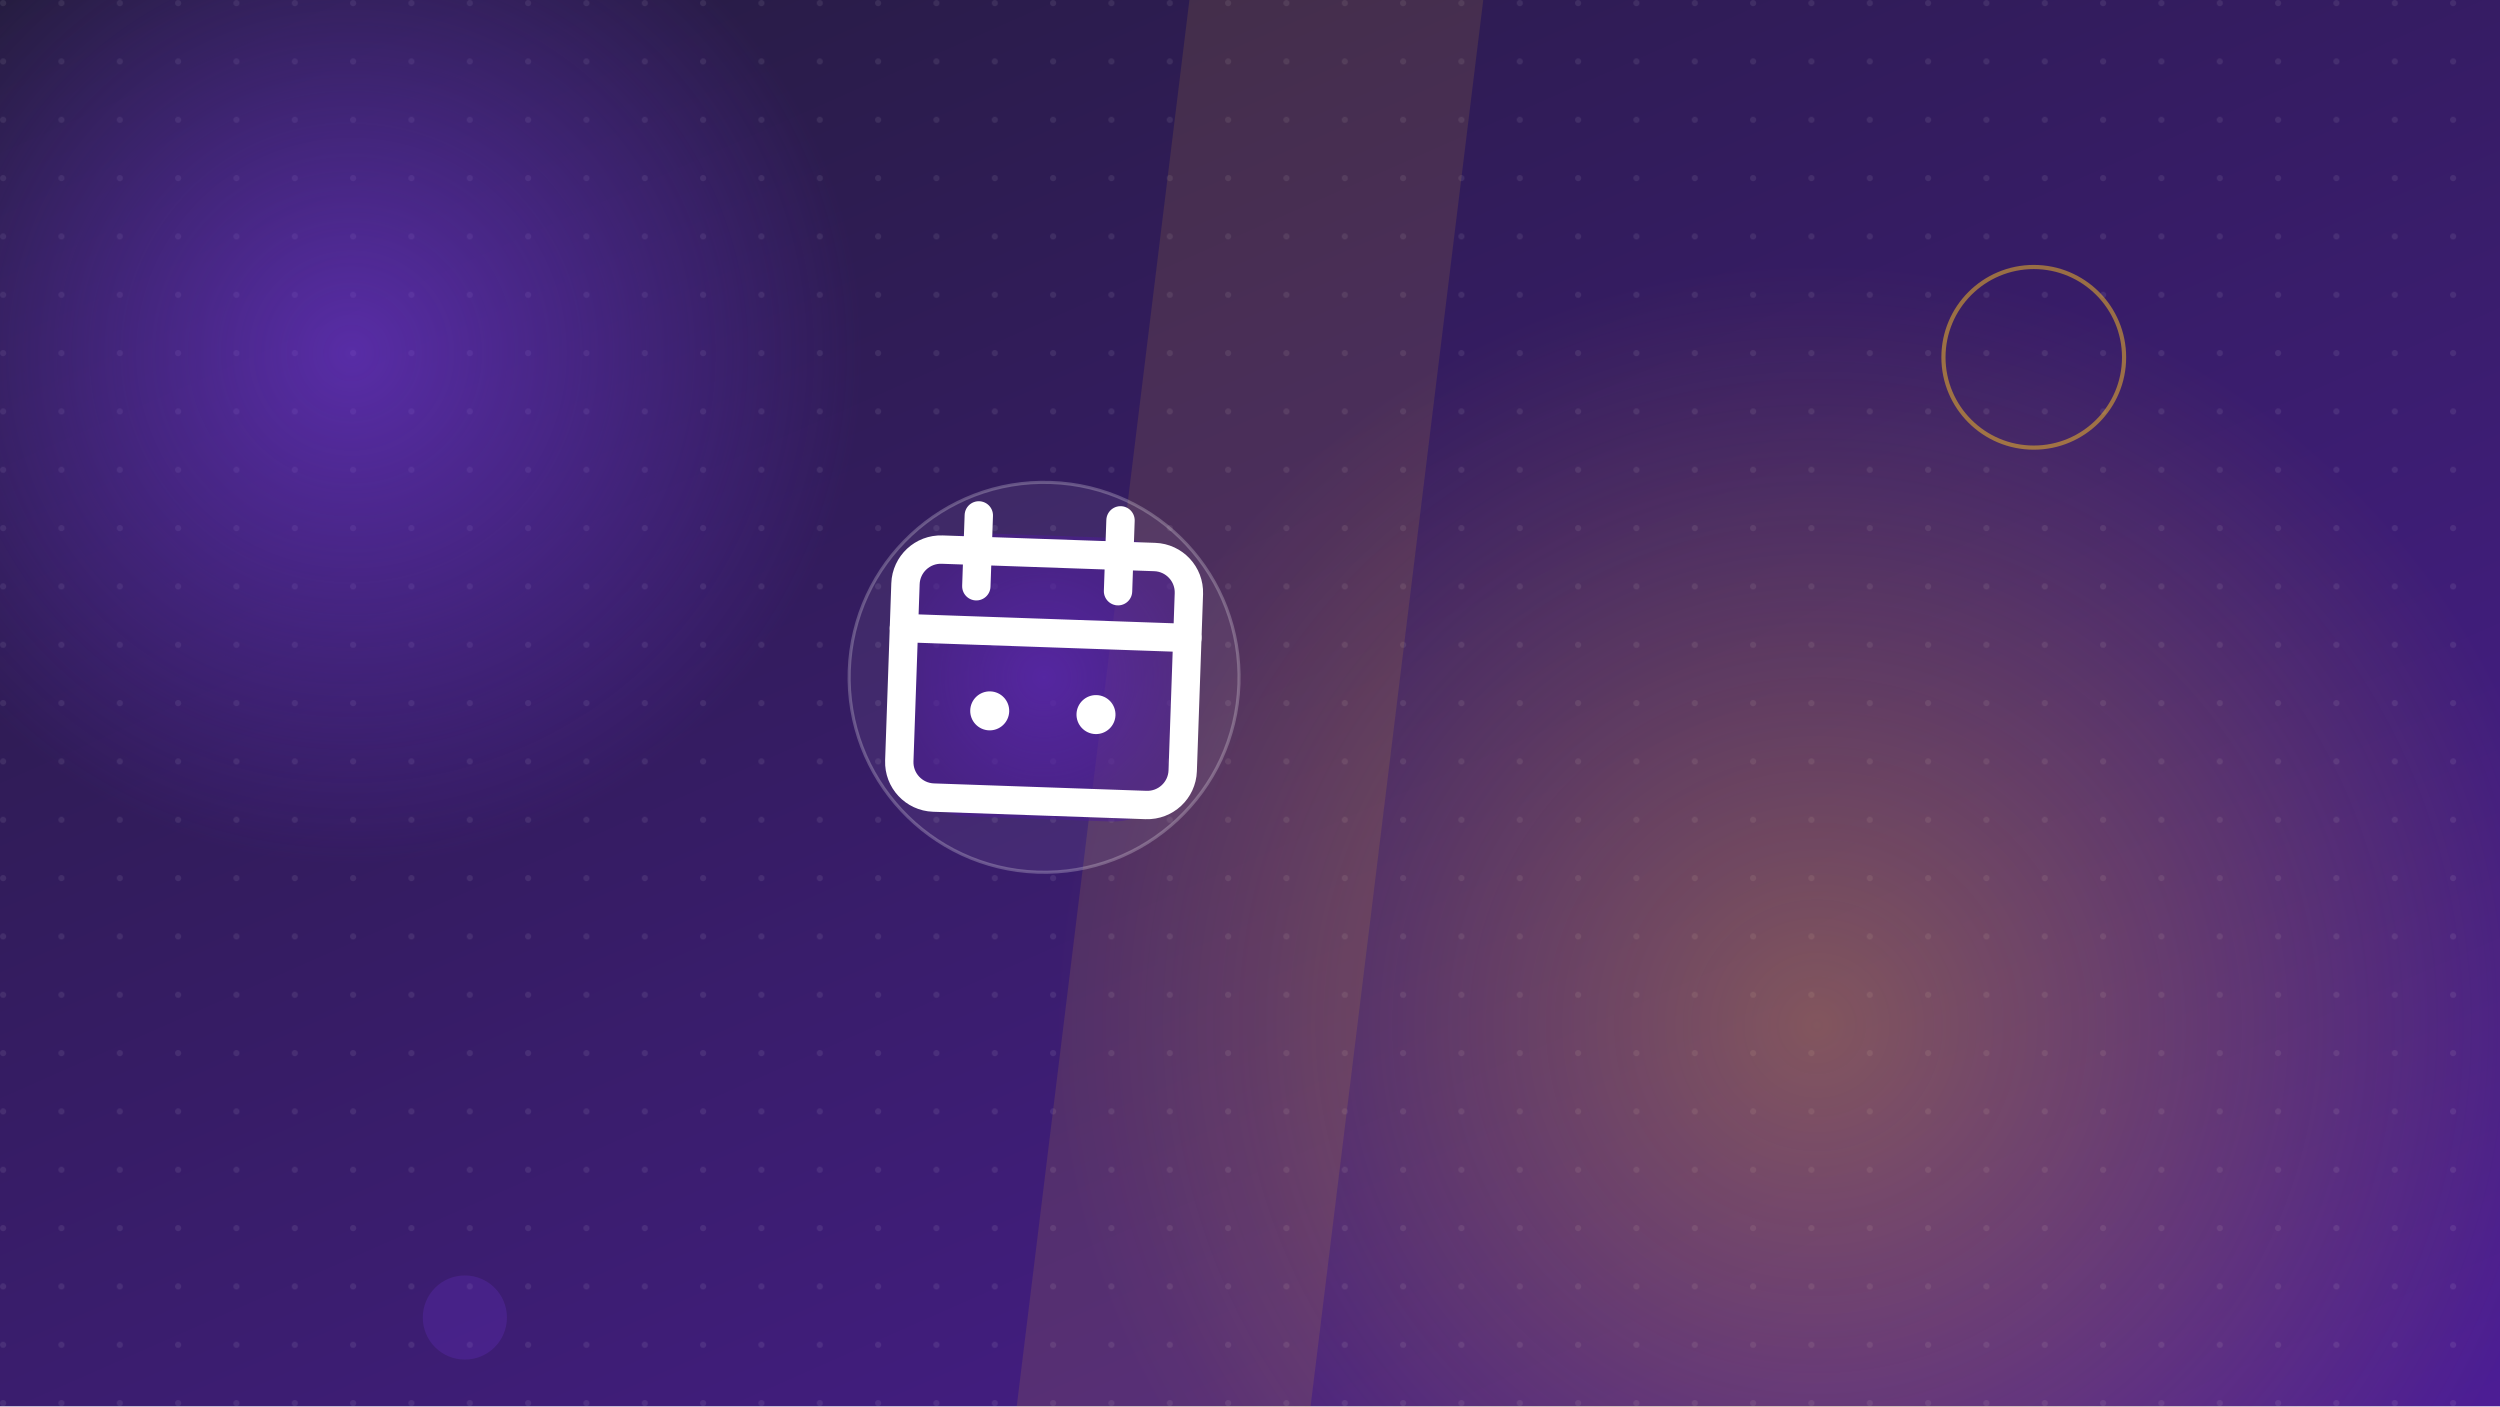
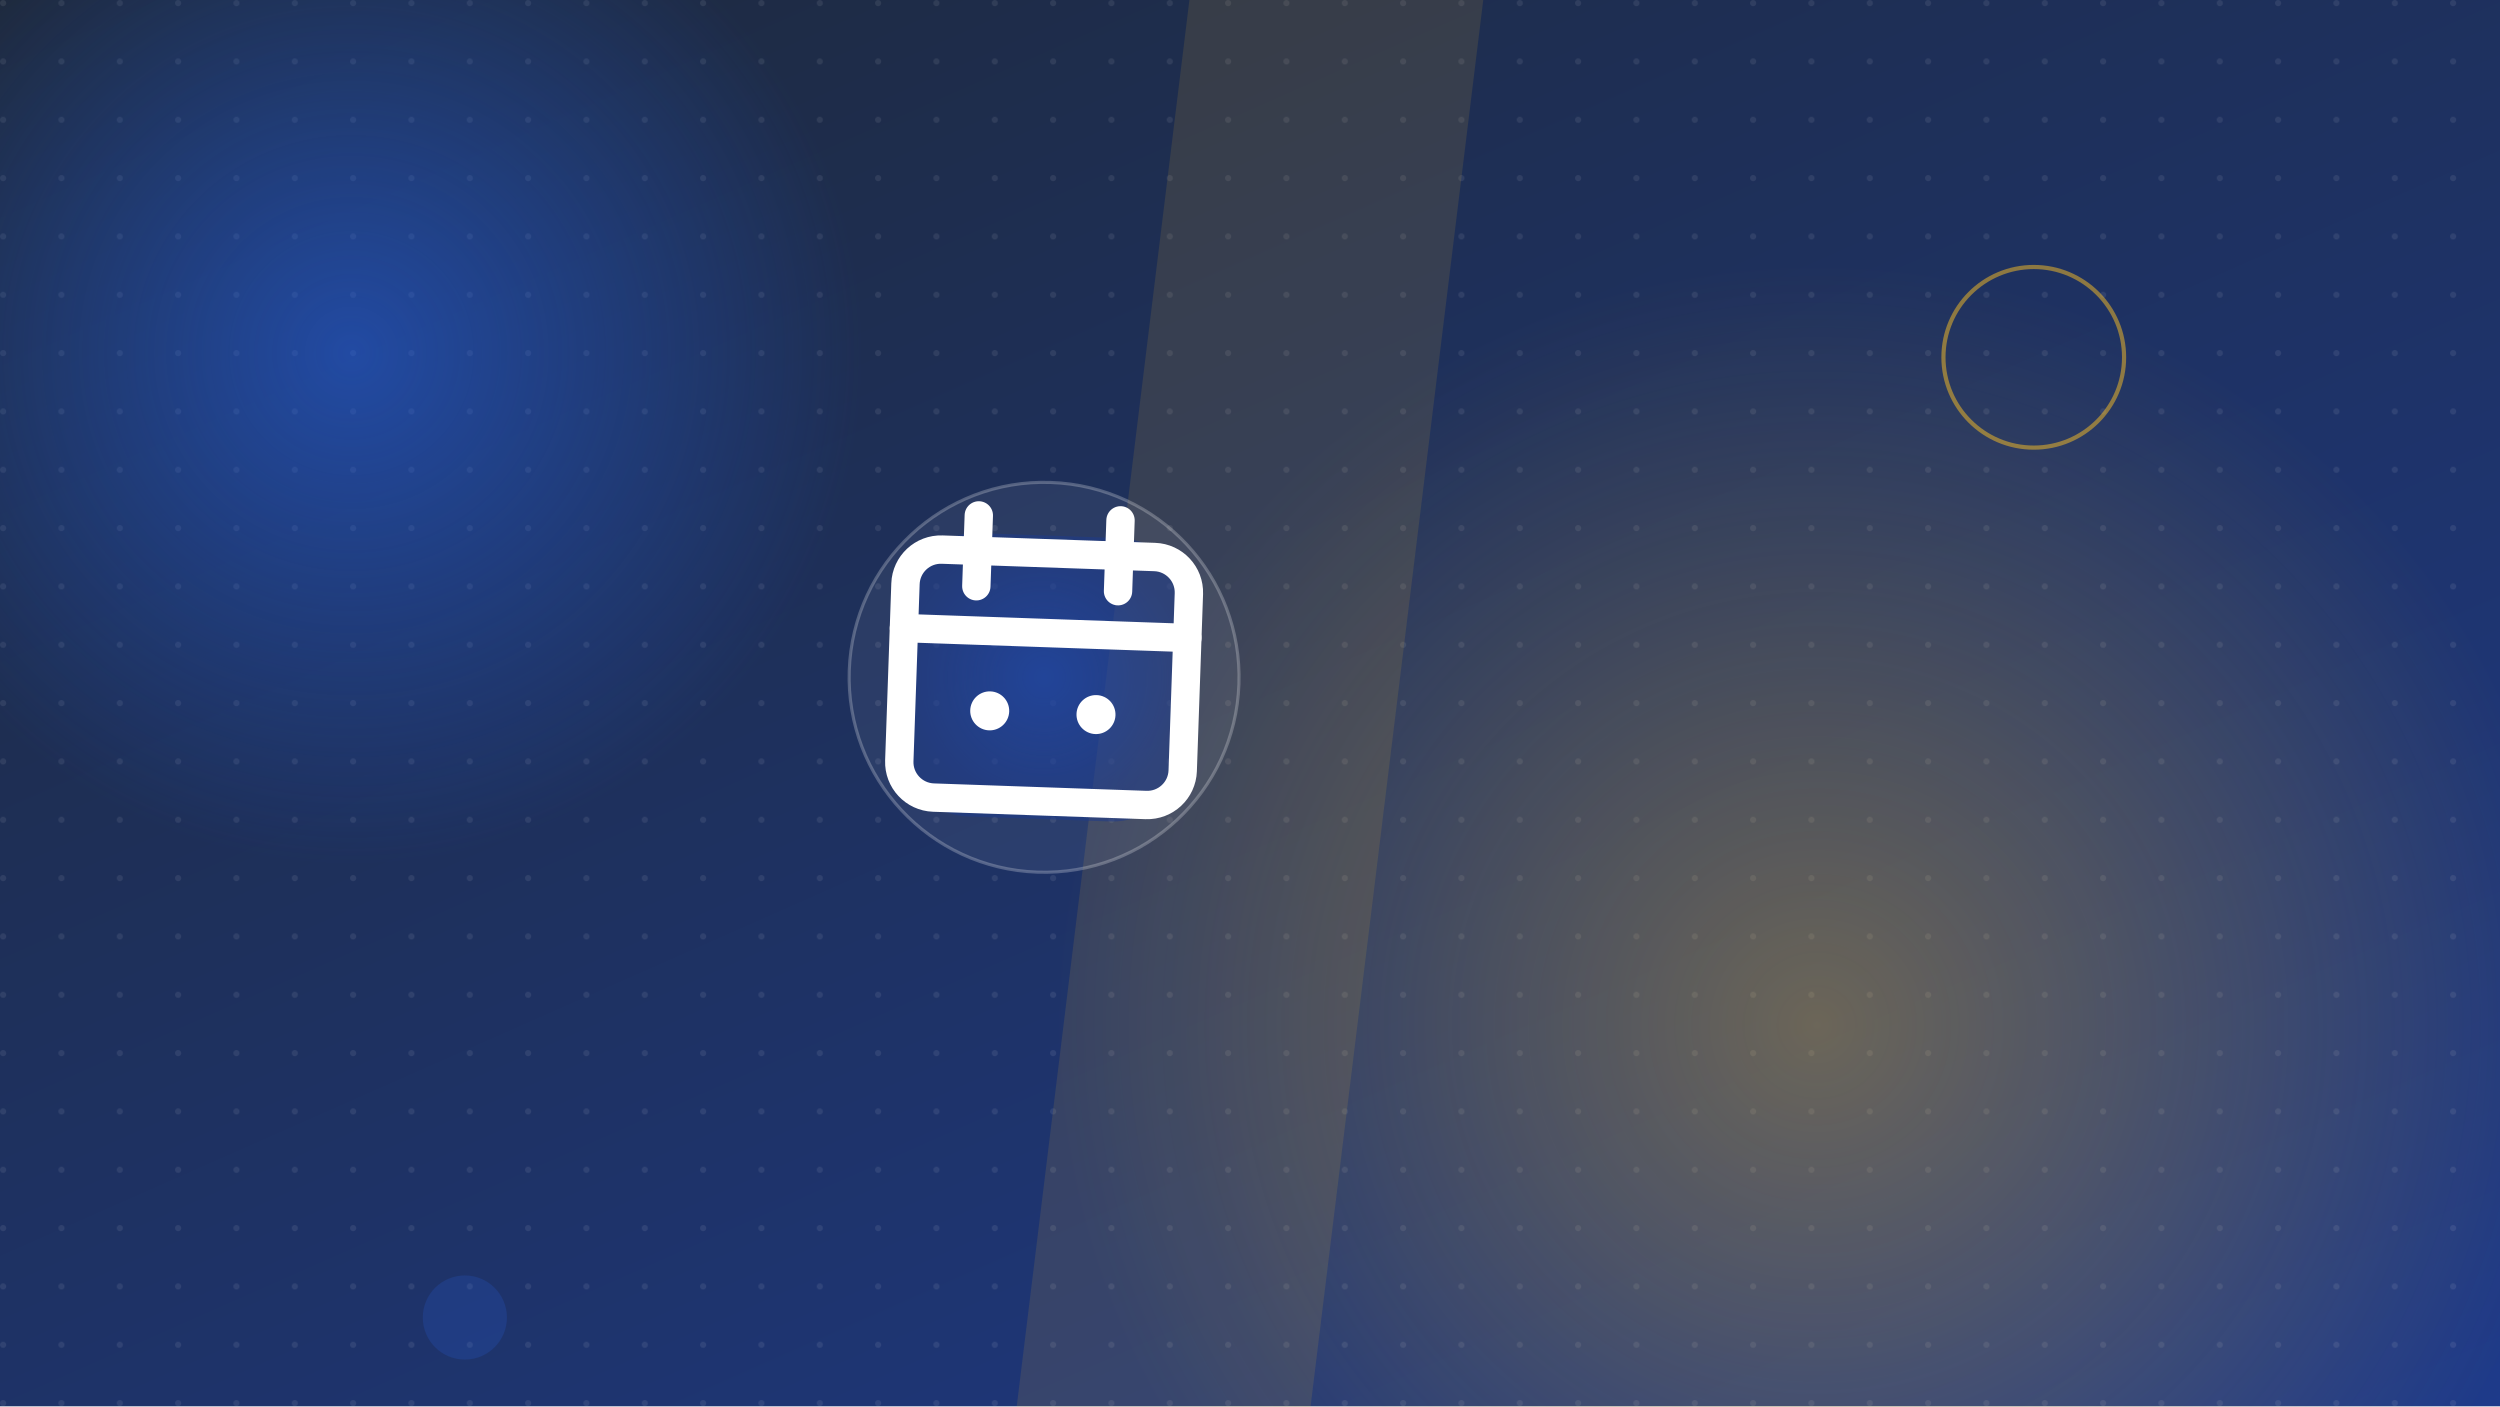
<svg xmlns="http://www.w3.org/2000/svg" viewBox="0 0 1200 675" width="1200" height="675">
  <defs>
    <linearGradient id="bg-kundeoplevel" x1="0%" y1="0%" x2="100%" y2="100%" gradientTransform="rotate(7 0.5 0.5)">
-       <stop offset="0%" stop-color="#241c3d" />
-       <stop offset="100%" stop-color="#4c1d95" />
+       <stop offset="0%" stop-color="#1e293b" />
+       <stop offset="100%" stop-color="#1e3a8a" />
    </linearGradient>
    <radialGradient id="glow1-kundeoplevel" cx="50%" cy="50%" r="50%">
-       <stop offset="0%" stop-color="#7c3aed" stop-opacity="0.55" />
-       <stop offset="100%" stop-color="#7c3aed" stop-opacity="0" />
+       <stop offset="0%" stop-color="#2563eb" stop-opacity="0.55" />
+       <stop offset="100%" stop-color="#2563eb" stop-opacity="0" />
    </radialGradient>
    <radialGradient id="glow2-kundeoplevel" cx="50%" cy="50%" r="50%">
      <stop offset="0%" stop-color="#fbbf24" stop-opacity="0.35" />
      <stop offset="100%" stop-color="#fbbf24" stop-opacity="0" />
    </radialGradient>
    <pattern id="dots-kundeoplevel" width="28" height="28" patternUnits="userSpaceOnUse">
      <circle cx="1.5" cy="1.5" r="1.5" fill="white" opacity="0.08" />
    </pattern>
  </defs>
  <rect width="1200" height="675" fill="url(#bg-kundeoplevel)" />
  <rect width="1200" height="675" fill="url(#dots-kundeoplevel)" />
  <circle cx="168.822" cy="169.615" r="244.951" fill="url(#glow1-kundeoplevel)" />
  <circle cx="872.25" cy="492.573" r="367.493" fill="url(#glow2-kundeoplevel)" />
  <line x1="600" y1="-202.5" x2="600" y2="877.5" stroke="#fbbf24" stroke-width="140" opacity="0.11" transform="rotate(187 600 337.5)" />
  <circle cx="976.206" cy="171.507" r="43.349" fill="none" stroke="#fbbf24" stroke-width="2" opacity="0.5" />
-   <circle cx="223.133" cy="632.408" r="20.191" fill="#7c3aed" opacity="0.18" />
+   <circle cx="223.133" cy="632.408" r="20.191" fill="#2563eb" opacity="0.18" />
  <g transform="translate(501.1634 325.1041) rotate(2)">
    <circle r="93.582" fill="white" opacity="0.06" />
    <circle r="93.582" fill="none" stroke="white" stroke-opacity="0.24" stroke-width="1.5" />
    <rect x="-68.06" y="-68.06" width="136.12" height="136.12" rx="34.03" fill="url(#glow1-kundeoplevel)" opacity="0.9" />
-     <rect x="-68.06" y="-68.06" width="136.12" height="136.12" rx="34.03" fill="#4c1d95" opacity="0.55" />
+     <rect x="-68.06" y="-68.06" width="136.12" height="136.12" rx="34.03" fill="#1e3a8a" opacity="0.55" />
    <g transform="scale(8.507492) translate(-12 -12)">
      <rect x="4" y="5" width="16" height="14" rx="2" fill="none" stroke="white" stroke-width="1.6" />
      <path d="M4 9.5h16M8 3v4M16 3v4" stroke="white" stroke-width="1.6" stroke-linecap="round" />
      <circle cx="9" cy="14" r="1.1" fill="white" />
      <circle cx="15" cy="14" r="1.1" fill="white" />
    </g>
  </g>
</svg>
